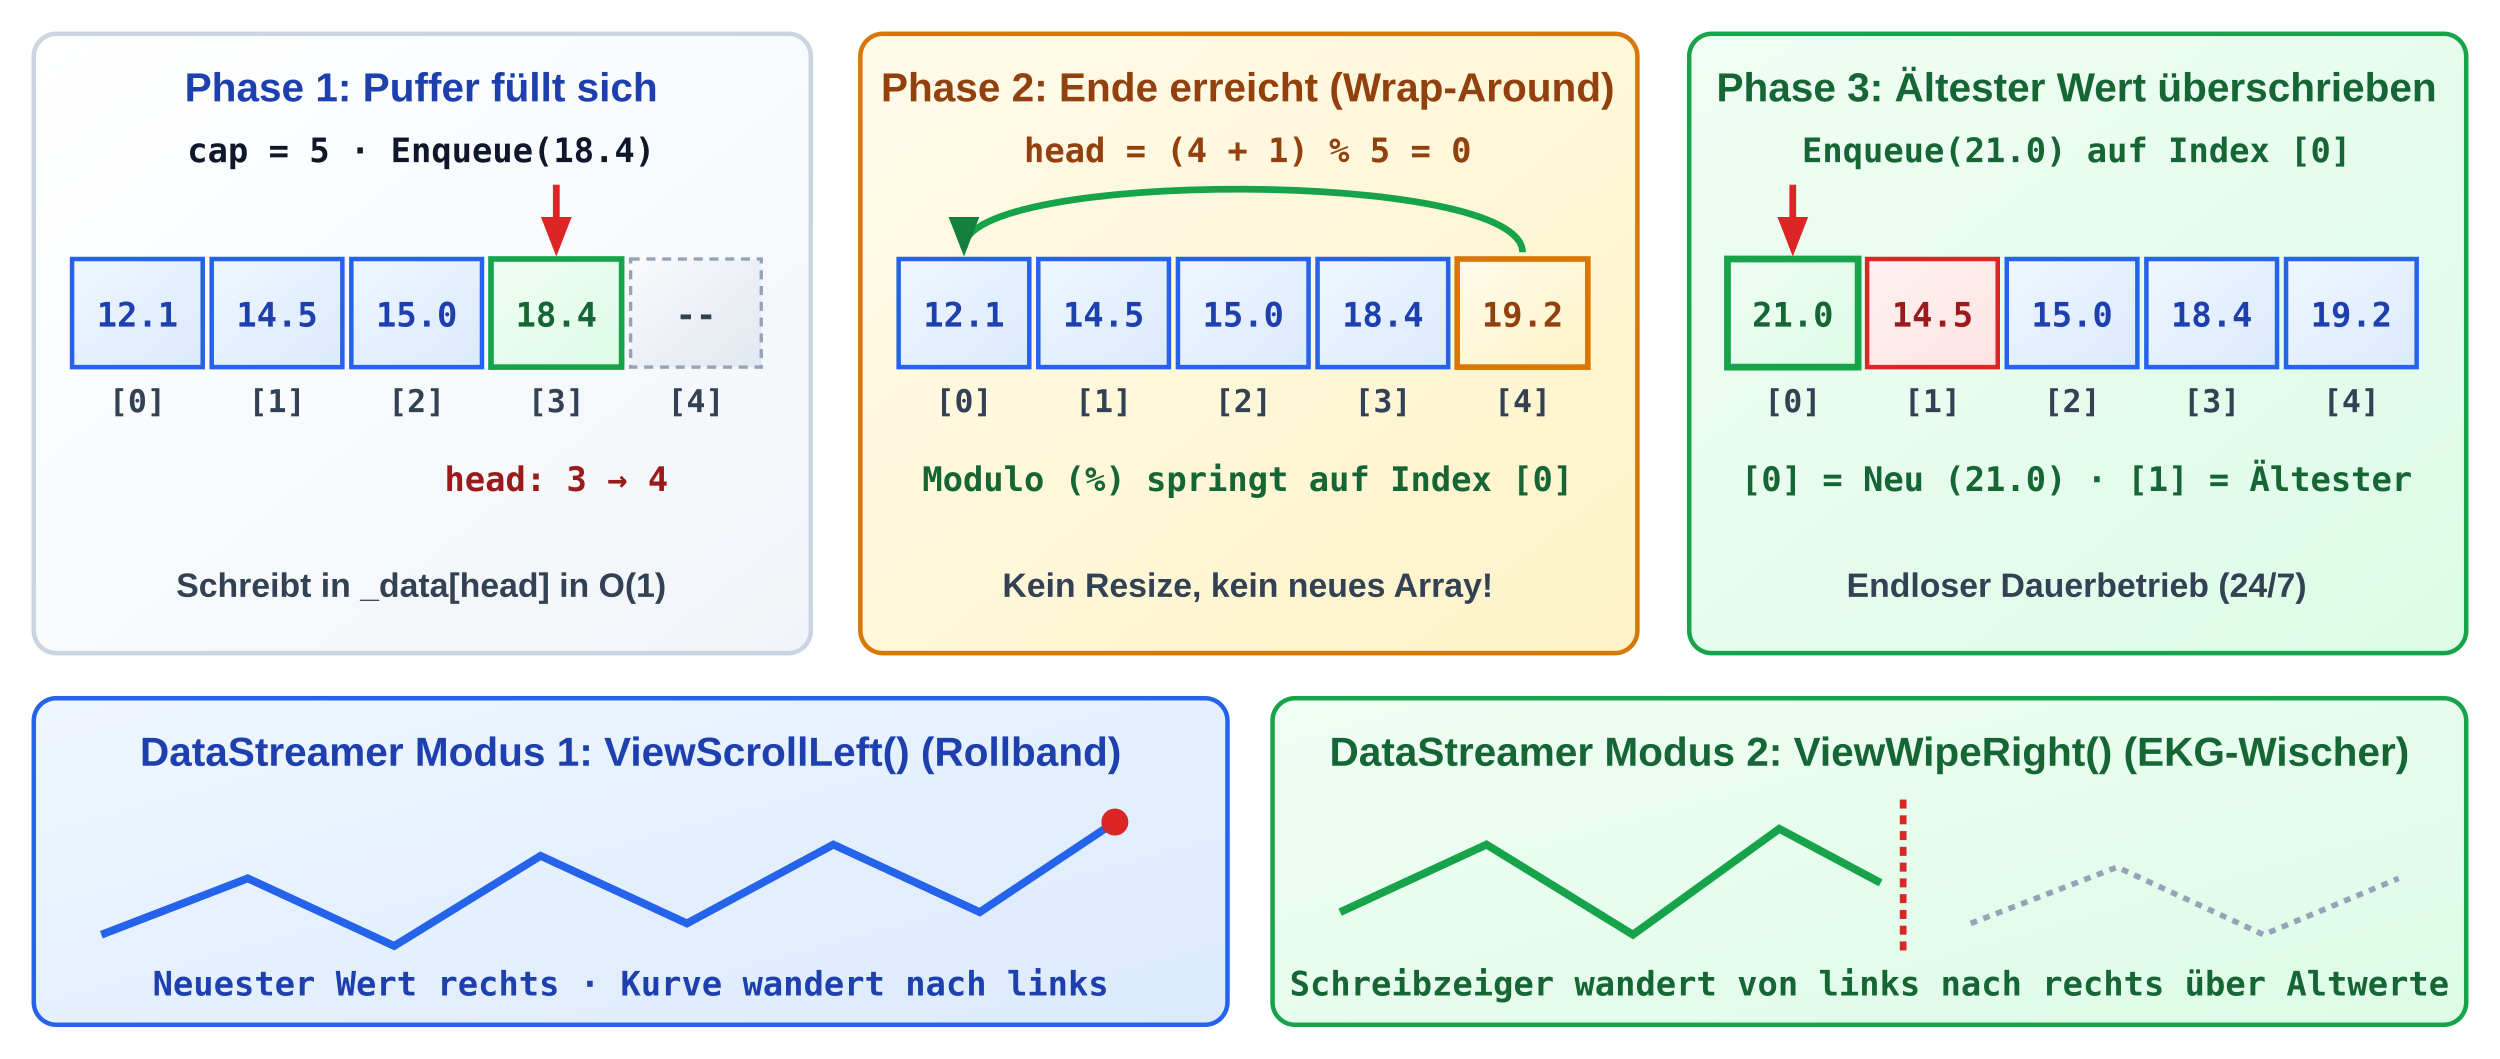
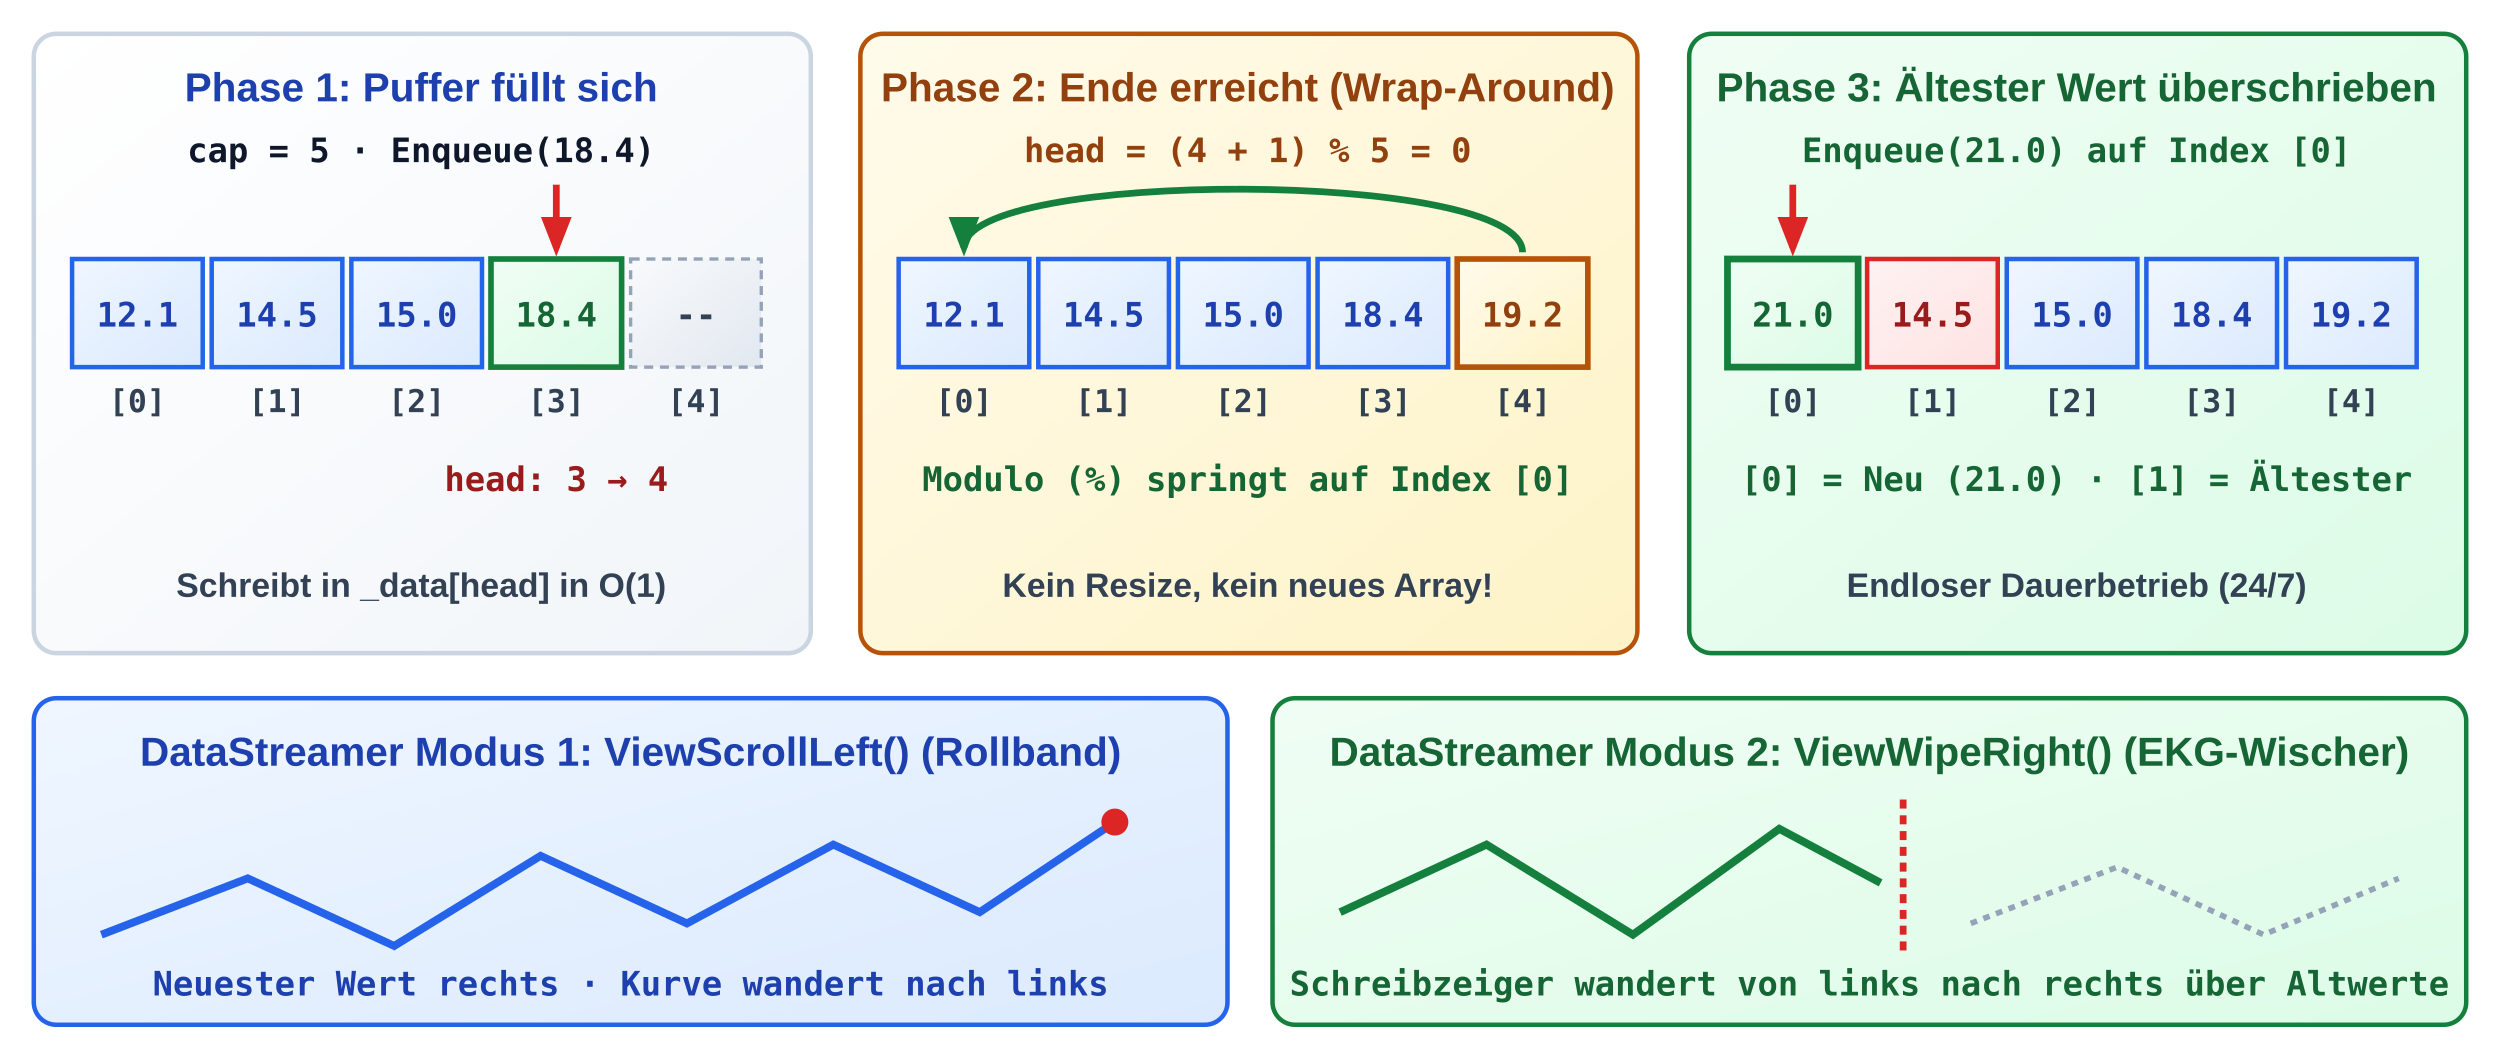
<svg xmlns="http://www.w3.org/2000/svg" viewBox="0 0 1110 470" width="1110" height="470">
  <defs>
    <linearGradient id="grad-sem-primary" x1="0%" y1="0%" x2="100%" y2="100%">
      <stop offset="0%" stop-color="#eff6ff" />
      <stop offset="100%" stop-color="#dbeafe" />
    </linearGradient>
    <linearGradient id="grad-sem-success" x1="0%" y1="0%" x2="100%" y2="100%">
      <stop offset="0%" stop-color="#f0fdf4" />
      <stop offset="100%" stop-color="#dcfce7" />
    </linearGradient>
    <linearGradient id="grad-sem-warning" x1="0%" y1="0%" x2="100%" y2="100%">
      <stop offset="0%" stop-color="#fffbeb" />
      <stop offset="100%" stop-color="#fef3c7" />
    </linearGradient>
    <linearGradient id="grad-sem-danger" x1="0%" y1="0%" x2="100%" y2="100%">
      <stop offset="0%" stop-color="#fef2f2" />
      <stop offset="100%" stop-color="#fee2e2" />
    </linearGradient>
    <linearGradient id="grad-sem-card" x1="0%" y1="0%" x2="100%" y2="100%">
      <stop offset="0%" stop-color="#ffffff" />
      <stop offset="100%" stop-color="#f1f5f9" />
    </linearGradient>
    <linearGradient id="grad-sem-muted" x1="0%" y1="0%" x2="100%" y2="100%">
      <stop offset="0%" stop-color="#f8fafc" />
      <stop offset="100%" stop-color="#e2e8f0" />
    </linearGradient>
    <linearGradient id="grad-sem-neutral" x1="0%" y1="0%" x2="100%" y2="100%">
      <stop offset="0%" stop-color="#ffffff" />
      <stop offset="100%" stop-color="#f8fafc" />
    </linearGradient>
    <style>
      
/* @svg-palette:start */
      .sem-primary { fill: url(#grad-sem-primary); stroke: #2563eb; }
      .sem-primary-bg { fill: url(#grad-sem-primary); stroke: none; }
      .sem-primary-stroke { stroke: #2563eb; }
      .sem-primary-fill { fill: #2563eb; }
      .sem-primary-text { fill: #1e40af; }
-       .sem-success { fill: url(#grad-sem-success); stroke: #16a34a; }
+       .sem-success { fill: url(#grad-sem-success); stroke: #15803d; }
      .sem-success-bg { fill: url(#grad-sem-success); stroke: none; }
-       .sem-success-stroke { stroke: #16a34a; }
+       .sem-success-stroke { stroke: #15803d; }
      .sem-success-fill { fill: #15803d; }
      .sem-success-text { fill: #166534; }
-       .sem-warning { fill: url(#grad-sem-warning); stroke: #d97706; }
+       .sem-warning { fill: url(#grad-sem-warning); stroke: #b45309; }
      .sem-warning-bg { fill: url(#grad-sem-warning); stroke: none; }
-       .sem-warning-stroke { stroke: #d97706; }
+       .sem-warning-stroke { stroke: #b45309; }
      .sem-warning-fill { fill: #b45309; }
      .sem-warning-text { fill: #92400e; }
      .sem-danger { fill: url(#grad-sem-danger); stroke: #dc2626; }
      .sem-danger-bg { fill: url(#grad-sem-danger); stroke: none; }
      .sem-danger-stroke { stroke: #dc2626; }
      .sem-danger-fill { fill: #dc2626; }
      .sem-danger-text { fill: #991b1b; }
      .sem-card { fill: url(#grad-sem-card); stroke: #cbd5e1; }
      .sem-card-bg { fill: url(#grad-sem-card); stroke: none; }
      .sem-card-stroke { stroke: #cbd5e1; }
      .sem-card-fill { fill: #cbd5e1; }
      .sem-card-text { fill: #1e293b; }
      .sem-muted { fill: url(#grad-sem-muted); stroke: #94a3b8; }
      .sem-muted-bg { fill: url(#grad-sem-muted); stroke: none; }
      .sem-muted-stroke { stroke: #94a3b8; }
      .sem-muted-fill { fill: #475569; }
      .sem-muted-text { fill: #334155; }
      .sem-neutral { fill: url(#grad-sem-neutral); stroke: #334155; }
      .sem-neutral-bg { fill: url(#grad-sem-neutral); stroke: none; }
      .sem-neutral-stroke { stroke: #334155; }
      .sem-neutral-fill { fill: #334155; }
      .sem-neutral-text { fill: #0f172a; }
      /* @svg-palette:end */
.title { font-family: 'Segoe UI', Arial, sans-serif; font-size: 18px; font-weight: bold; text-anchor: middle; }
      .lbl { font-family: 'Segoe UI', Arial, sans-serif; font-size: 15px; font-weight: bold; text-anchor: middle; }
      .code { font-family: 'Consolas', monospace; font-size: 15px; font-weight: bold; text-anchor: middle; }
      .idx { font-family: 'Consolas', monospace; font-size: 14px; font-weight: bold;  text-anchor: middle; }
    </style>
    <marker id="arr-head" viewBox="0 0 10 10" refX="7" refY="5" markerWidth="6.5" markerHeight="6.5" orient="auto">
      <path class="sem-danger-fill" d="M 0 1.5 L 9 5 L 0 8.5 z" />
    </marker>
    <marker id="arr-wrap" viewBox="0 0 10 10" refX="7" refY="5" markerWidth="6.5" markerHeight="6.5" orient="auto">
      <path class="sem-success-fill" d="M 0 1.5 L 9 5 L 0 8.5 z" />
    </marker>
  </defs>
  <rect class="sem-card sem-primary-stroke" x="15" y="15" width="345" height="275" rx="10" stroke-width="2" />
  <text x="187" y="45" class="title sem-primary-text">Phase 1: Puffer füllt sich</text>
  <text x="187" y="72" class="code sem-neutral-text">cap = 5 · Enqueue(18.4)</text>
  <g transform="translate(32, 115)">
    <rect class="sem-primary" x="0" y="0" width="58" height="48" stroke-width="2" />
    <text x="29" y="30" class="code sem-primary-text">12.1</text>
    <text x="29" y="68" class="idx sem-muted-text">[0]</text>
    <rect class="sem-primary" x="62" y="0" width="58" height="48" stroke-width="2" />
    <text x="91" y="30" class="code sem-primary-text">14.5</text>
    <text x="91" y="68" class="idx sem-muted-text">[1]</text>
    <rect class="sem-primary" x="124" y="0" width="58" height="48" stroke-width="2" />
    <text x="153" y="30" class="code sem-primary-text">15.0</text>
    <text x="153" y="68" class="idx sem-muted-text">[2]</text>
    <rect class="sem-success" x="186" y="0" width="58" height="48" stroke-width="2.5" />
    <text x="215" y="30" class="code sem-success-text">18.4</text>
    <text x="215" y="68" class="idx sem-muted-text">[3]</text>
    <rect class="sem-muted" x="248" y="0" width="58" height="48" stroke-width="1.5" stroke-dasharray="4,3" />
    <text x="277" y="30" class="code sem-muted-text">--</text>
    <text x="277" y="68" class="idx sem-muted-text">[4]</text>
  </g>
  <line class="sem-danger-stroke" x1="247" y1="82" x2="247" y2="110" stroke-width="3" marker-end="url(#arr-head)" />
  <text x="247" y="218" class="code sem-danger-text">head: 3 → 4</text>
  <text x="187" y="265" class="lbl sem-muted-text">Schreibt in _data[head] in O(1)</text>
  <rect class="sem-warning" x="382" y="15" width="345" height="275" rx="10" stroke-width="2" />
  <text x="554" y="45" class="title sem-warning-text">Phase 2: Ende erreicht (Wrap-Around)</text>
  <text x="554" y="72" class="code sem-warning-text">head = (4 + 1) % 5 = 0</text>
  <g transform="translate(399, 115)">
    <rect class="sem-primary" x="0" y="0" width="58" height="48" stroke-width="2" />
    <text x="29" y="30" class="code sem-primary-text">12.1</text>
    <text x="29" y="68" class="idx sem-muted-text">[0]</text>
    <rect class="sem-primary" x="62" y="0" width="58" height="48" stroke-width="2" />
    <text x="91" y="30" class="code sem-primary-text">14.5</text>
    <text x="91" y="68" class="idx sem-muted-text">[1]</text>
    <rect class="sem-primary" x="124" y="0" width="58" height="48" stroke-width="2" />
    <text x="153" y="30" class="code sem-primary-text">15.0</text>
    <text x="153" y="68" class="idx sem-muted-text">[2]</text>
    <rect class="sem-primary" x="186" y="0" width="58" height="48" stroke-width="2" />
    <text x="215" y="30" class="code sem-primary-text">18.4</text>
    <text x="215" y="68" class="idx sem-muted-text">[3]</text>
    <rect class="sem-warning" x="248" y="0" width="58" height="48" stroke-width="2.5" />
    <text x="277" y="30" class="code sem-warning-text">19.2</text>
    <text x="277" y="68" class="idx sem-muted-text">[4]</text>
  </g>
  <path class="sem-success-stroke" d="M 676 112 C 676 75, 428 75, 428 110" fill="none" stroke-width="3" marker-end="url(#arr-wrap)" />
  <text x="554" y="218" class="code sem-success-text">Modulo (%) springt auf Index [0]</text>
  <text x="554" y="265" class="lbl sem-muted-text">Kein Resize, kein neues Array!</text>
  <rect class="sem-success" x="750" y="15" width="345" height="275" rx="10" stroke-width="2" />
  <text x="922" y="45" class="title sem-success-text">Phase 3: Ältester Wert überschrieben</text>
  <text x="922" y="72" class="code sem-success-text">Enqueue(21.0) auf Index [0]</text>
  <g transform="translate(767, 115)">
    <rect class="sem-success" x="0" y="0" width="58" height="48" stroke-width="3" />
    <text x="29" y="30" class="code sem-success-text">21.0</text>
    <text x="29" y="68" class="idx sem-muted-text">[0]</text>
    <rect class="sem-danger" x="62" y="0" width="58" height="48" stroke-width="2" />
    <text x="91" y="30" class="code sem-danger-text">14.5</text>
    <text x="91" y="68" class="idx sem-muted-text">[1]</text>
    <rect class="sem-primary" x="124" y="0" width="58" height="48" stroke-width="2" />
    <text x="153" y="30" class="code sem-primary-text">15.0</text>
    <text x="153" y="68" class="idx sem-muted-text">[2]</text>
    <rect class="sem-primary" x="186" y="0" width="58" height="48" stroke-width="2" />
    <text x="215" y="30" class="code sem-primary-text">18.4</text>
    <text x="215" y="68" class="idx sem-muted-text">[3]</text>
    <rect class="sem-primary" x="248" y="0" width="58" height="48" stroke-width="2" />
    <text x="277" y="30" class="code sem-primary-text">19.2</text>
    <text x="277" y="68" class="idx sem-muted-text">[4]</text>
  </g>
  <line class="sem-danger-stroke" x1="796" y1="82" x2="796" y2="110" stroke-width="3" marker-end="url(#arr-head)" />
  <text x="922" y="218" class="code sem-success-text">[0] = Neu (21.0) · [1] = Ältester</text>
  <text x="922" y="265" class="lbl sem-muted-text">Endloser Dauerbetrieb (24/7)</text>
  <rect class="sem-primary" x="15" y="310" width="530" height="145" rx="10" stroke-width="2" />
  <text x="280" y="340" class="title sem-primary-text">DataStreamer Modus 1: ViewScrollLeft() (Rollband)</text>
  <polyline class="sem-primary-stroke" points="45,415 110,390 175,420 240,380 305,410 370,375 435,405 495,365" fill="none" stroke-width="3.5" />
  <circle class="sem-danger-fill" cx="495" cy="365" r="6" />
  <text x="280" y="442" class="code sem-primary-text">Neuester Wert rechts · Kurve wandert nach links</text>
  <rect class="sem-success sem-success-stroke" x="565" y="310" width="530" height="145" rx="10" stroke-width="2" />
  <text x="830" y="340" class="title sem-success-text">DataStreamer Modus 2: ViewWipeRight() (EKG-Wischer)</text>
  <polyline class="sem-success-stroke" points="595,405 660,375 725,415 790,368 835,392" fill="none" stroke-width="3.5" />
  <line class="sem-danger-stroke" x1="845" y1="355" x2="845" y2="425" stroke-width="3" stroke-dasharray="4,3" />
  <polyline class="sem-muted-stroke" points="875,410 940,385 1005,415 1065,390" fill="none" stroke-width="2.5" stroke-dasharray="3,3" />
  <text x="830" y="442" class="code sem-success-text">Schreibzeiger wandert von links nach rechts über Altwerte</text>
</svg>
